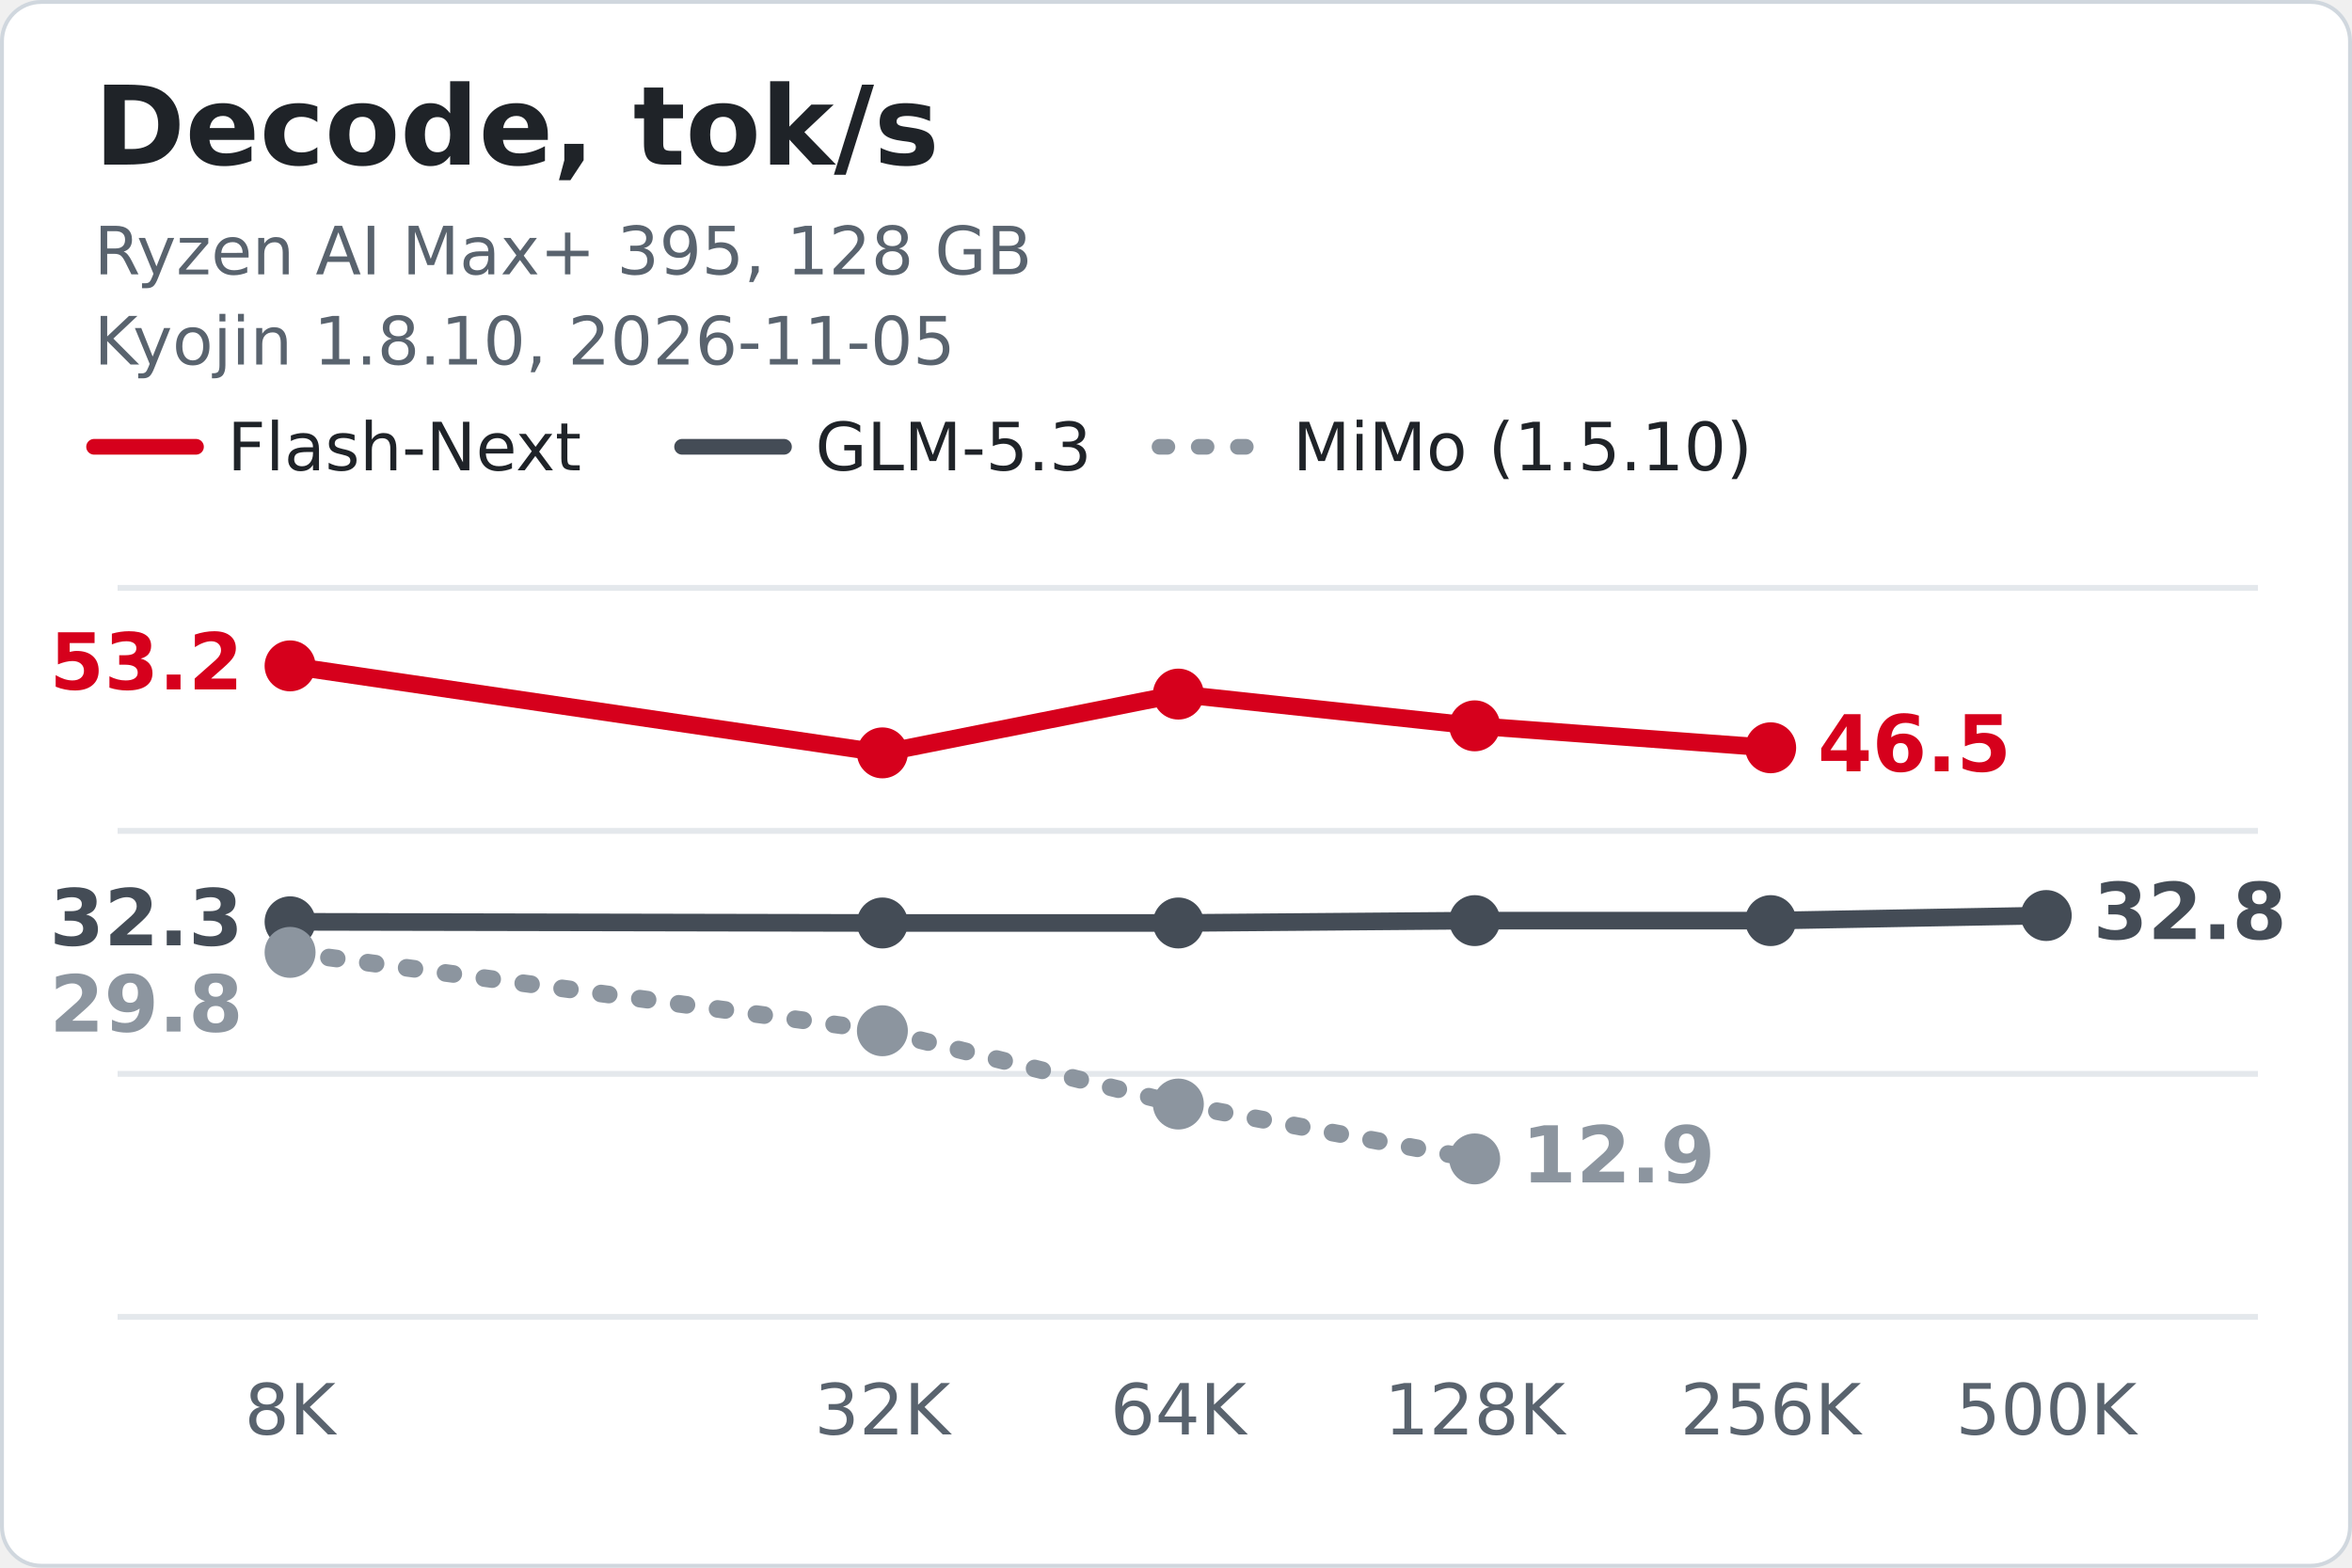
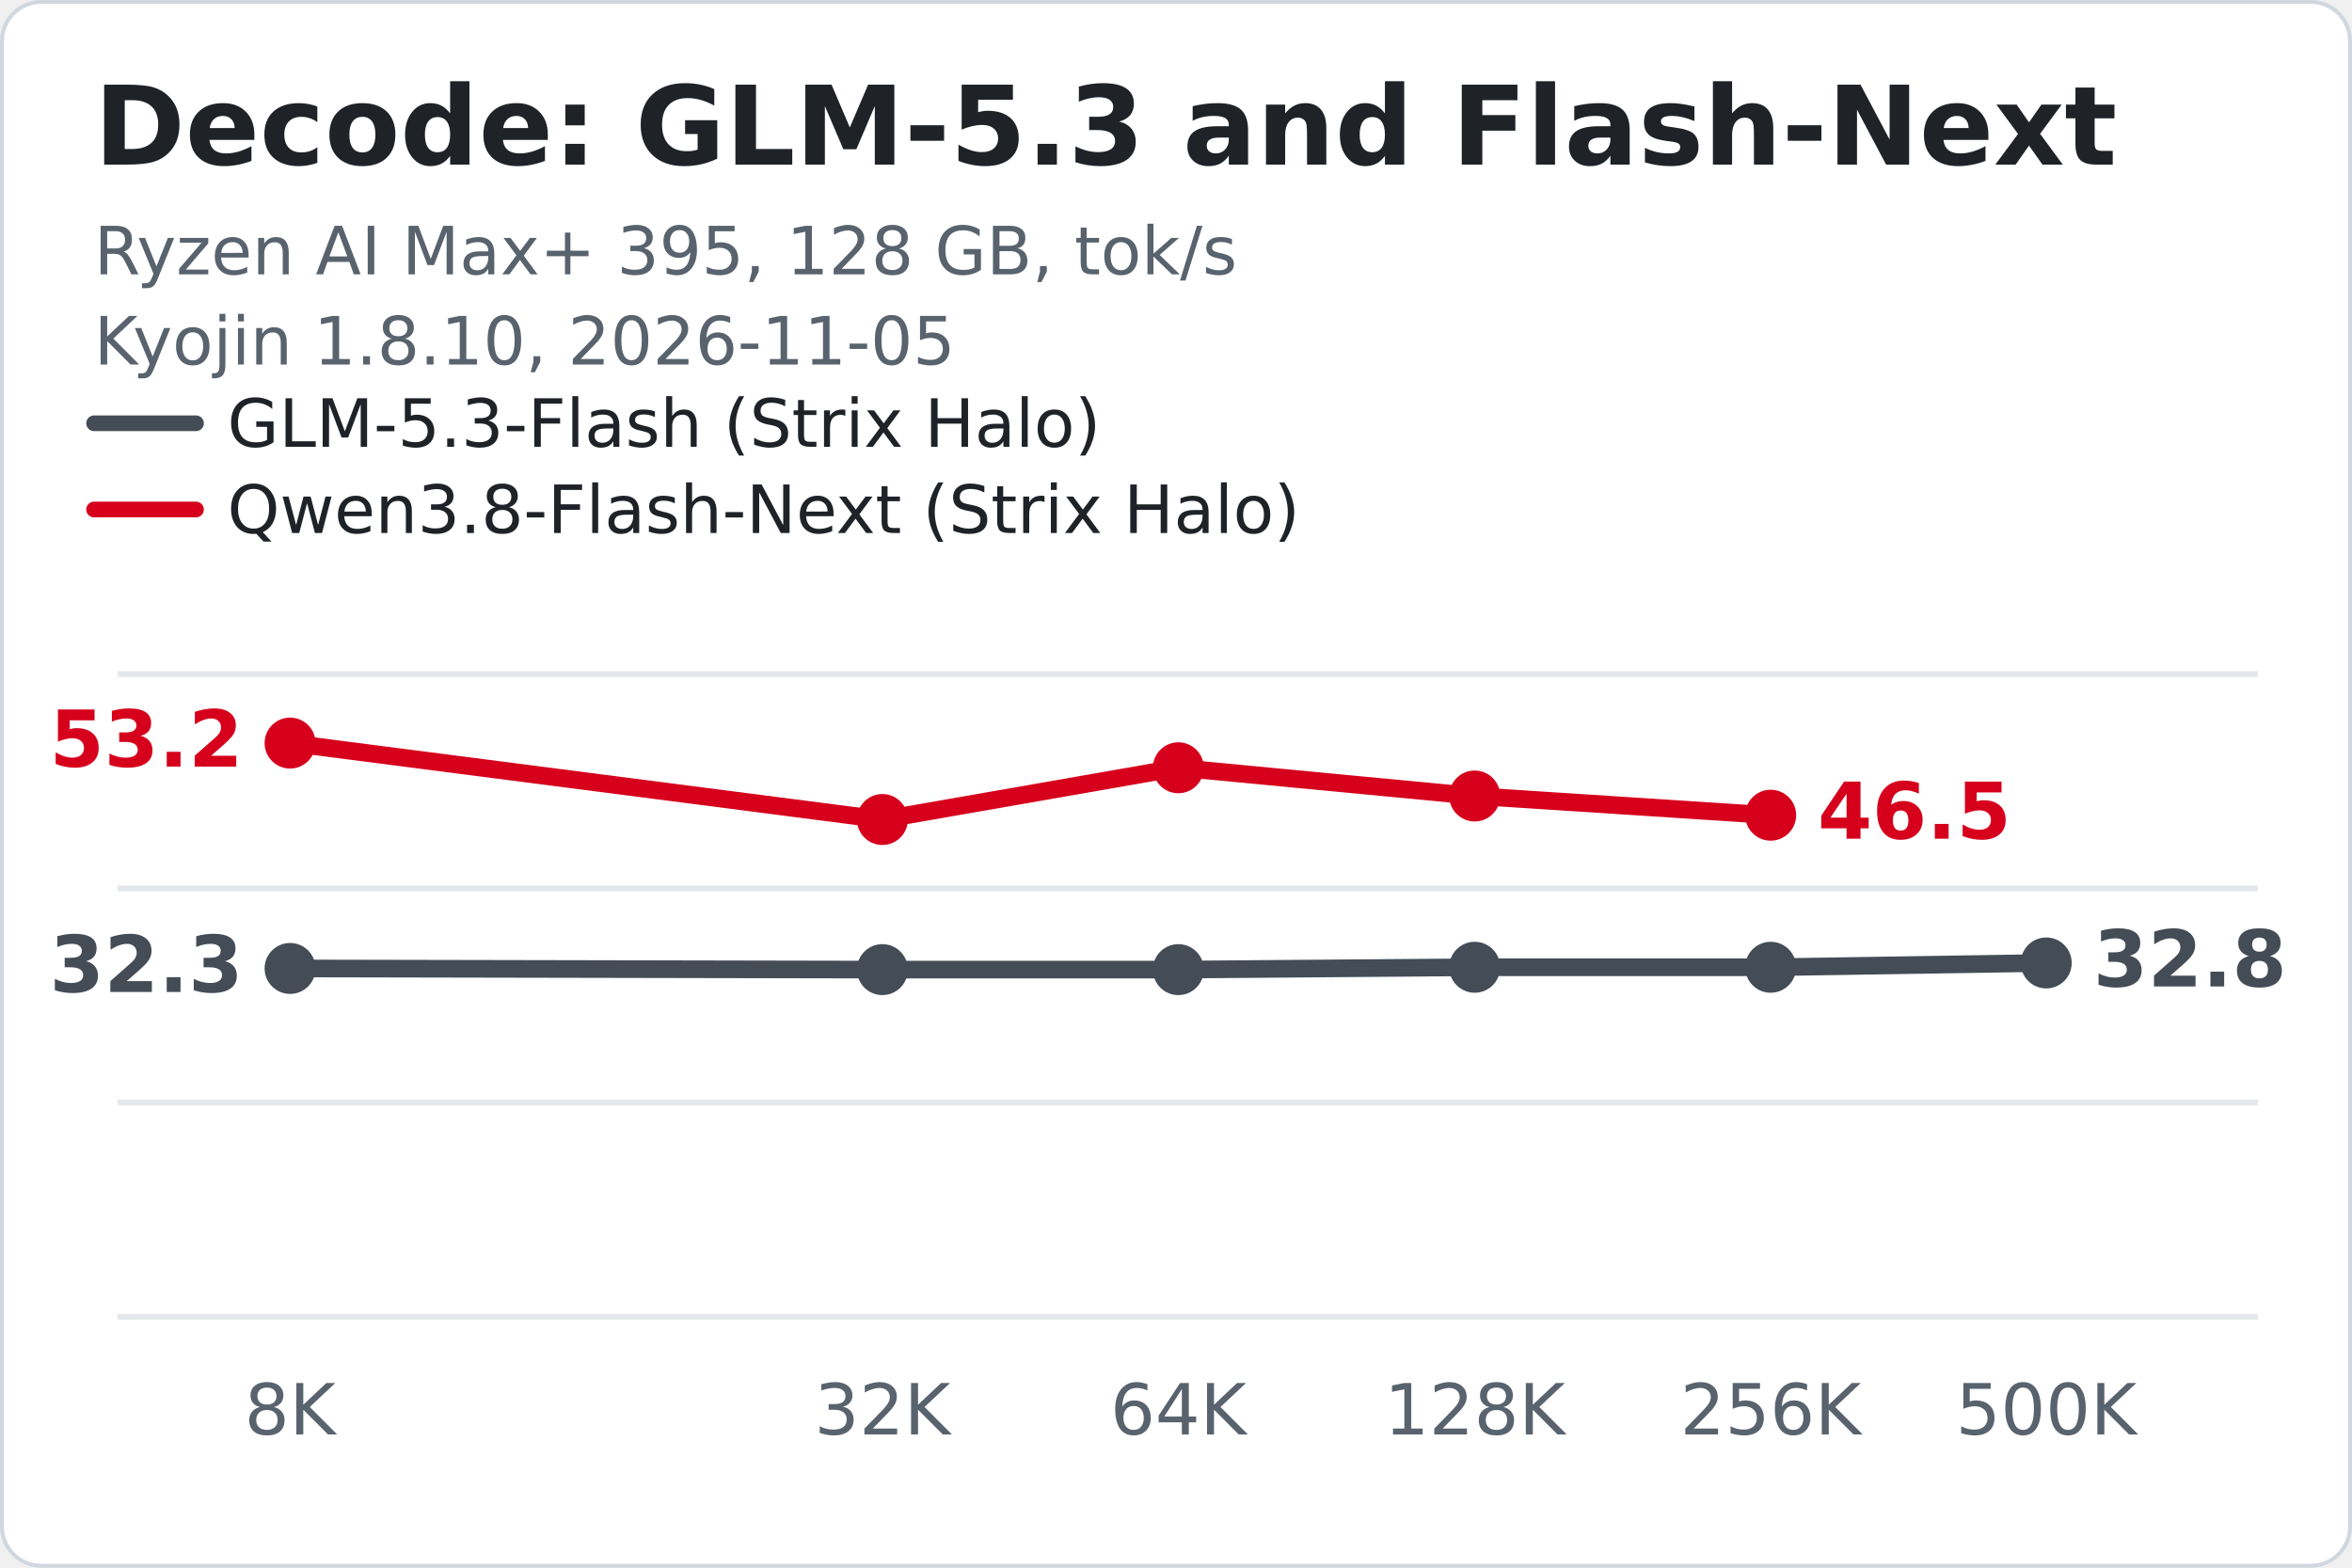
<svg xmlns="http://www.w3.org/2000/svg" width="600" height="400" viewBox="0 0 600 400" font-family="-apple-system,'Segoe UI','Ubuntu Sans','DejaVu Sans',Helvetica,Arial,sans-serif">
  <rect x="0.5" y="0.5" width="599" height="399" rx="10" fill="#FFFFFF" stroke="#D0D7DE" />
-   <text x="24.0" y="42.0" fill="#1F2328" font-size="28" text-anchor="start" font-weight="700">Decode, tok/s</text>
-   <text x="24.0" y="70.0" fill="#59636E" font-size="17" text-anchor="start" font-weight="400">Ryzen AI Max+ 395, 128 GB</text>
+   <text x="24.0" y="42.0" fill="#1F2328" font-size="28" text-anchor="start" font-weight="700">Decode: GLM-5.3 and Flash-Next</text>
+   <text x="24.0" y="70.0" fill="#59636E" font-size="17" text-anchor="start" font-weight="400">Ryzen AI Max+ 395, 128 GB, tok/s</text>
  <text x="24.0" y="93.0" fill="#59636E" font-size="17" text-anchor="start" font-weight="400">Kyojin 1.8.10, 2026-11-05</text>
  <line x1="30" x2="576" y1="336.0" y2="336.0" stroke="#E4E8EC" stroke-width="1.5" />
-   <line x1="30" x2="576" y1="274.0" y2="274.0" stroke="#E4E8EC" stroke-width="1.5" />
-   <line x1="30" x2="576" y1="212.0" y2="212.0" stroke="#E4E8EC" stroke-width="1.5" />
-   <line x1="30" x2="576" y1="150.0" y2="150.0" stroke="#E4E8EC" stroke-width="1.5" />
+   <line x1="30" x2="576" y1="281.3" y2="281.3" stroke="#E4E8EC" stroke-width="1.5" />
+   <line x1="30" x2="576" y1="226.7" y2="226.7" stroke="#E4E8EC" stroke-width="1.5" />
+   <line x1="30" x2="576" y1="172.0" y2="172.0" stroke="#E4E8EC" stroke-width="1.5" />
  <text x="74.0" y="366.0" fill="#59636E" font-size="18" text-anchor="middle" font-weight="400">8K</text>
  <text x="225.1" y="366.0" fill="#59636E" font-size="18" text-anchor="middle" font-weight="400">32K</text>
  <text x="300.6" y="366.0" fill="#59636E" font-size="18" text-anchor="middle" font-weight="400">64K</text>
  <text x="376.2" y="366.0" fill="#59636E" font-size="18" text-anchor="middle" font-weight="400">128K</text>
  <text x="451.7" y="366.0" fill="#59636E" font-size="18" text-anchor="middle" font-weight="400">256K</text>
  <text x="522.0" y="366.0" fill="#59636E" font-size="18" text-anchor="middle" font-weight="400">500K</text>
-   <line x1="24" x2="50" y1="114" y2="114" stroke="#D6001C" stroke-width="4" stroke-linecap="round" />
-   <text x="58.0" y="120.0" fill="#1F2328" font-size="17" text-anchor="start" font-weight="400">Flash-Next</text>
-   <line x1="174.0" x2="200.0" y1="114" y2="114" stroke="#444C56" stroke-width="4" stroke-linecap="round" />
-   <text x="208.0" y="120.0" fill="#1F2328" font-size="17" text-anchor="start" font-weight="400">GLM-5.3</text>
-   <line x1="295.8" x2="321.8" y1="114" y2="114" stroke="#8C959F" stroke-width="4" stroke-linecap="round" stroke-dasharray="2 8" />
-   <text x="329.8" y="120.0" fill="#1F2328" font-size="17" text-anchor="start" font-weight="400">MiMo (1.5.10)</text>
-   <line x1="74.0" y1="169.9" x2="225.1" y2="192.1" stroke="#D6001C" stroke-width="4.5" stroke-linecap="round" />
-   <line x1="225.1" y1="192.1" x2="300.6" y2="177.1" stroke="#D6001C" stroke-width="4.5" stroke-linecap="round" />
-   <line x1="300.6" y1="177.1" x2="376.2" y2="185.2" stroke="#D6001C" stroke-width="4.5" stroke-linecap="round" />
-   <line x1="376.2" y1="185.2" x2="451.7" y2="190.8" stroke="#D6001C" stroke-width="4.5" stroke-linecap="round" />
-   <circle cx="74.0" cy="169.9" r="6.5" fill="#D6001C" />
-   <circle cx="225.1" cy="192.1" r="6.5" fill="#D6001C" />
-   <circle cx="300.6" cy="177.1" r="6.5" fill="#D6001C" />
-   <circle cx="376.2" cy="185.2" r="6.5" fill="#D6001C" />
-   <circle cx="451.7" cy="190.8" r="6.5" fill="#D6001C" />
-   <line x1="74.0" y1="235.2" x2="225.1" y2="235.5" stroke="#444C56" stroke-width="4.5" stroke-linecap="round" />
-   <line x1="225.1" y1="235.5" x2="300.6" y2="235.5" stroke="#444C56" stroke-width="4.5" stroke-linecap="round" />
-   <line x1="300.6" y1="235.5" x2="376.2" y2="234.9" stroke="#444C56" stroke-width="4.5" stroke-linecap="round" />
-   <line x1="376.2" y1="234.9" x2="451.7" y2="234.9" stroke="#444C56" stroke-width="4.5" stroke-linecap="round" />
-   <line x1="451.7" y1="234.9" x2="522.0" y2="233.6" stroke="#444C56" stroke-width="4.5" stroke-linecap="round" />
-   <circle cx="74.0" cy="235.2" r="6.5" fill="#444C56" />
-   <circle cx="225.1" cy="235.5" r="6.5" fill="#444C56" />
-   <circle cx="300.6" cy="235.5" r="6.5" fill="#444C56" />
-   <circle cx="376.2" cy="234.9" r="6.5" fill="#444C56" />
-   <circle cx="451.7" cy="234.9" r="6.5" fill="#444C56" />
-   <circle cx="522.0" cy="233.6" r="6.5" fill="#444C56" />
-   <line x1="74.0" y1="243.0" x2="225.1" y2="263.0" stroke="#8C959F" stroke-width="4.5" stroke-linecap="round" stroke-dasharray="2 8" />
-   <line x1="225.1" y1="263.0" x2="300.6" y2="281.7" stroke="#8C959F" stroke-width="4.5" stroke-linecap="round" stroke-dasharray="2 8" />
-   <line x1="300.6" y1="281.7" x2="376.2" y2="295.7" stroke="#8C959F" stroke-width="4.5" stroke-linecap="round" stroke-dasharray="2 8" />
-   <circle cx="74.0" cy="243.0" r="6.5" fill="#8C959F" />
-   <circle cx="225.1" cy="263.0" r="6.5" fill="#8C959F" />
-   <circle cx="300.6" cy="281.7" r="6.5" fill="#8C959F" />
-   <circle cx="376.2" cy="295.7" r="6.5" fill="#8C959F" />
-   <text x="62.0" y="175.9" fill="#D6001C" font-size="20" text-anchor="end" font-weight="700">53.2</text>
-   <text x="62.0" y="241.2" fill="#444C56" font-size="20" text-anchor="end" font-weight="700">32.3</text>
-   <text x="62.0" y="263.2" fill="#8C959F" font-size="20" text-anchor="end" font-weight="700">29.8</text>
-   <text x="463.7" y="196.8" fill="#D6001C" font-size="20" text-anchor="start" font-weight="700">46.5</text>
-   <text x="534.0" y="239.6" fill="#444C56" font-size="20" text-anchor="start" font-weight="700">32.8</text>
-   <text x="388.2" y="301.7" fill="#8C959F" font-size="20" text-anchor="start" font-weight="700">12.9</text>
+   <line x1="24" x2="50" y1="108" y2="108" stroke="#444C56" stroke-width="4" stroke-linecap="round" />
+   <text x="58.0" y="114.0" fill="#1F2328" font-size="17" text-anchor="start" font-weight="400">GLM-5.3-Flash (Strix Halo)</text>
+   <line x1="24" x2="50" y1="130" y2="130" stroke="#D6001C" stroke-width="4" stroke-linecap="round" />
+   <text x="58.0" y="136.0" fill="#1F2328" font-size="17" text-anchor="start" font-weight="400">Qwen3.8-Flash-Next (Strix Halo)</text>
+   <line x1="74.0" y1="247.1" x2="225.1" y2="247.4" stroke="#444C56" stroke-width="4.5" stroke-linecap="round" />
+   <line x1="225.1" y1="247.4" x2="300.6" y2="247.4" stroke="#444C56" stroke-width="4.5" stroke-linecap="round" />
+   <line x1="300.6" y1="247.4" x2="376.2" y2="246.8" stroke="#444C56" stroke-width="4.5" stroke-linecap="round" />
+   <line x1="376.2" y1="246.8" x2="451.7" y2="246.8" stroke="#444C56" stroke-width="4.5" stroke-linecap="round" />
+   <line x1="451.7" y1="246.8" x2="522.0" y2="245.7" stroke="#444C56" stroke-width="4.5" stroke-linecap="round" />
+   <circle cx="74.0" cy="247.1" r="6.5" fill="#444C56" />
+   <circle cx="225.1" cy="247.4" r="6.5" fill="#444C56" />
+   <circle cx="300.6" cy="247.4" r="6.5" fill="#444C56" />
+   <circle cx="376.2" cy="246.8" r="6.5" fill="#444C56" />
+   <circle cx="451.7" cy="246.8" r="6.5" fill="#444C56" />
+   <circle cx="522.0" cy="245.7" r="6.5" fill="#444C56" />
+   <line x1="74.0" y1="189.6" x2="225.1" y2="209.1" stroke="#D6001C" stroke-width="4.5" stroke-linecap="round" />
+   <line x1="225.1" y1="209.1" x2="300.6" y2="195.9" stroke="#D6001C" stroke-width="4.5" stroke-linecap="round" />
+   <line x1="300.6" y1="195.9" x2="376.2" y2="203.1" stroke="#D6001C" stroke-width="4.5" stroke-linecap="round" />
+   <line x1="376.2" y1="203.1" x2="451.7" y2="208.0" stroke="#D6001C" stroke-width="4.5" stroke-linecap="round" />
+   <circle cx="74.0" cy="189.6" r="6.5" fill="#D6001C" />
+   <circle cx="225.1" cy="209.1" r="6.5" fill="#D6001C" />
+   <circle cx="300.6" cy="195.9" r="6.5" fill="#D6001C" />
+   <circle cx="376.2" cy="203.1" r="6.5" fill="#D6001C" />
+   <circle cx="451.7" cy="208.0" r="6.5" fill="#D6001C" />
+   <text x="62.0" y="253.1" fill="#444C56" font-size="20" text-anchor="end" font-weight="700">32.3</text>
+   <text x="62.0" y="195.6" fill="#D6001C" font-size="20" text-anchor="end" font-weight="700">53.2</text>
+   <text x="534.0" y="251.7" fill="#444C56" font-size="20" text-anchor="start" font-weight="700">32.8</text>
+   <text x="463.7" y="214.0" fill="#D6001C" font-size="20" text-anchor="start" font-weight="700">46.5</text>
</svg>
